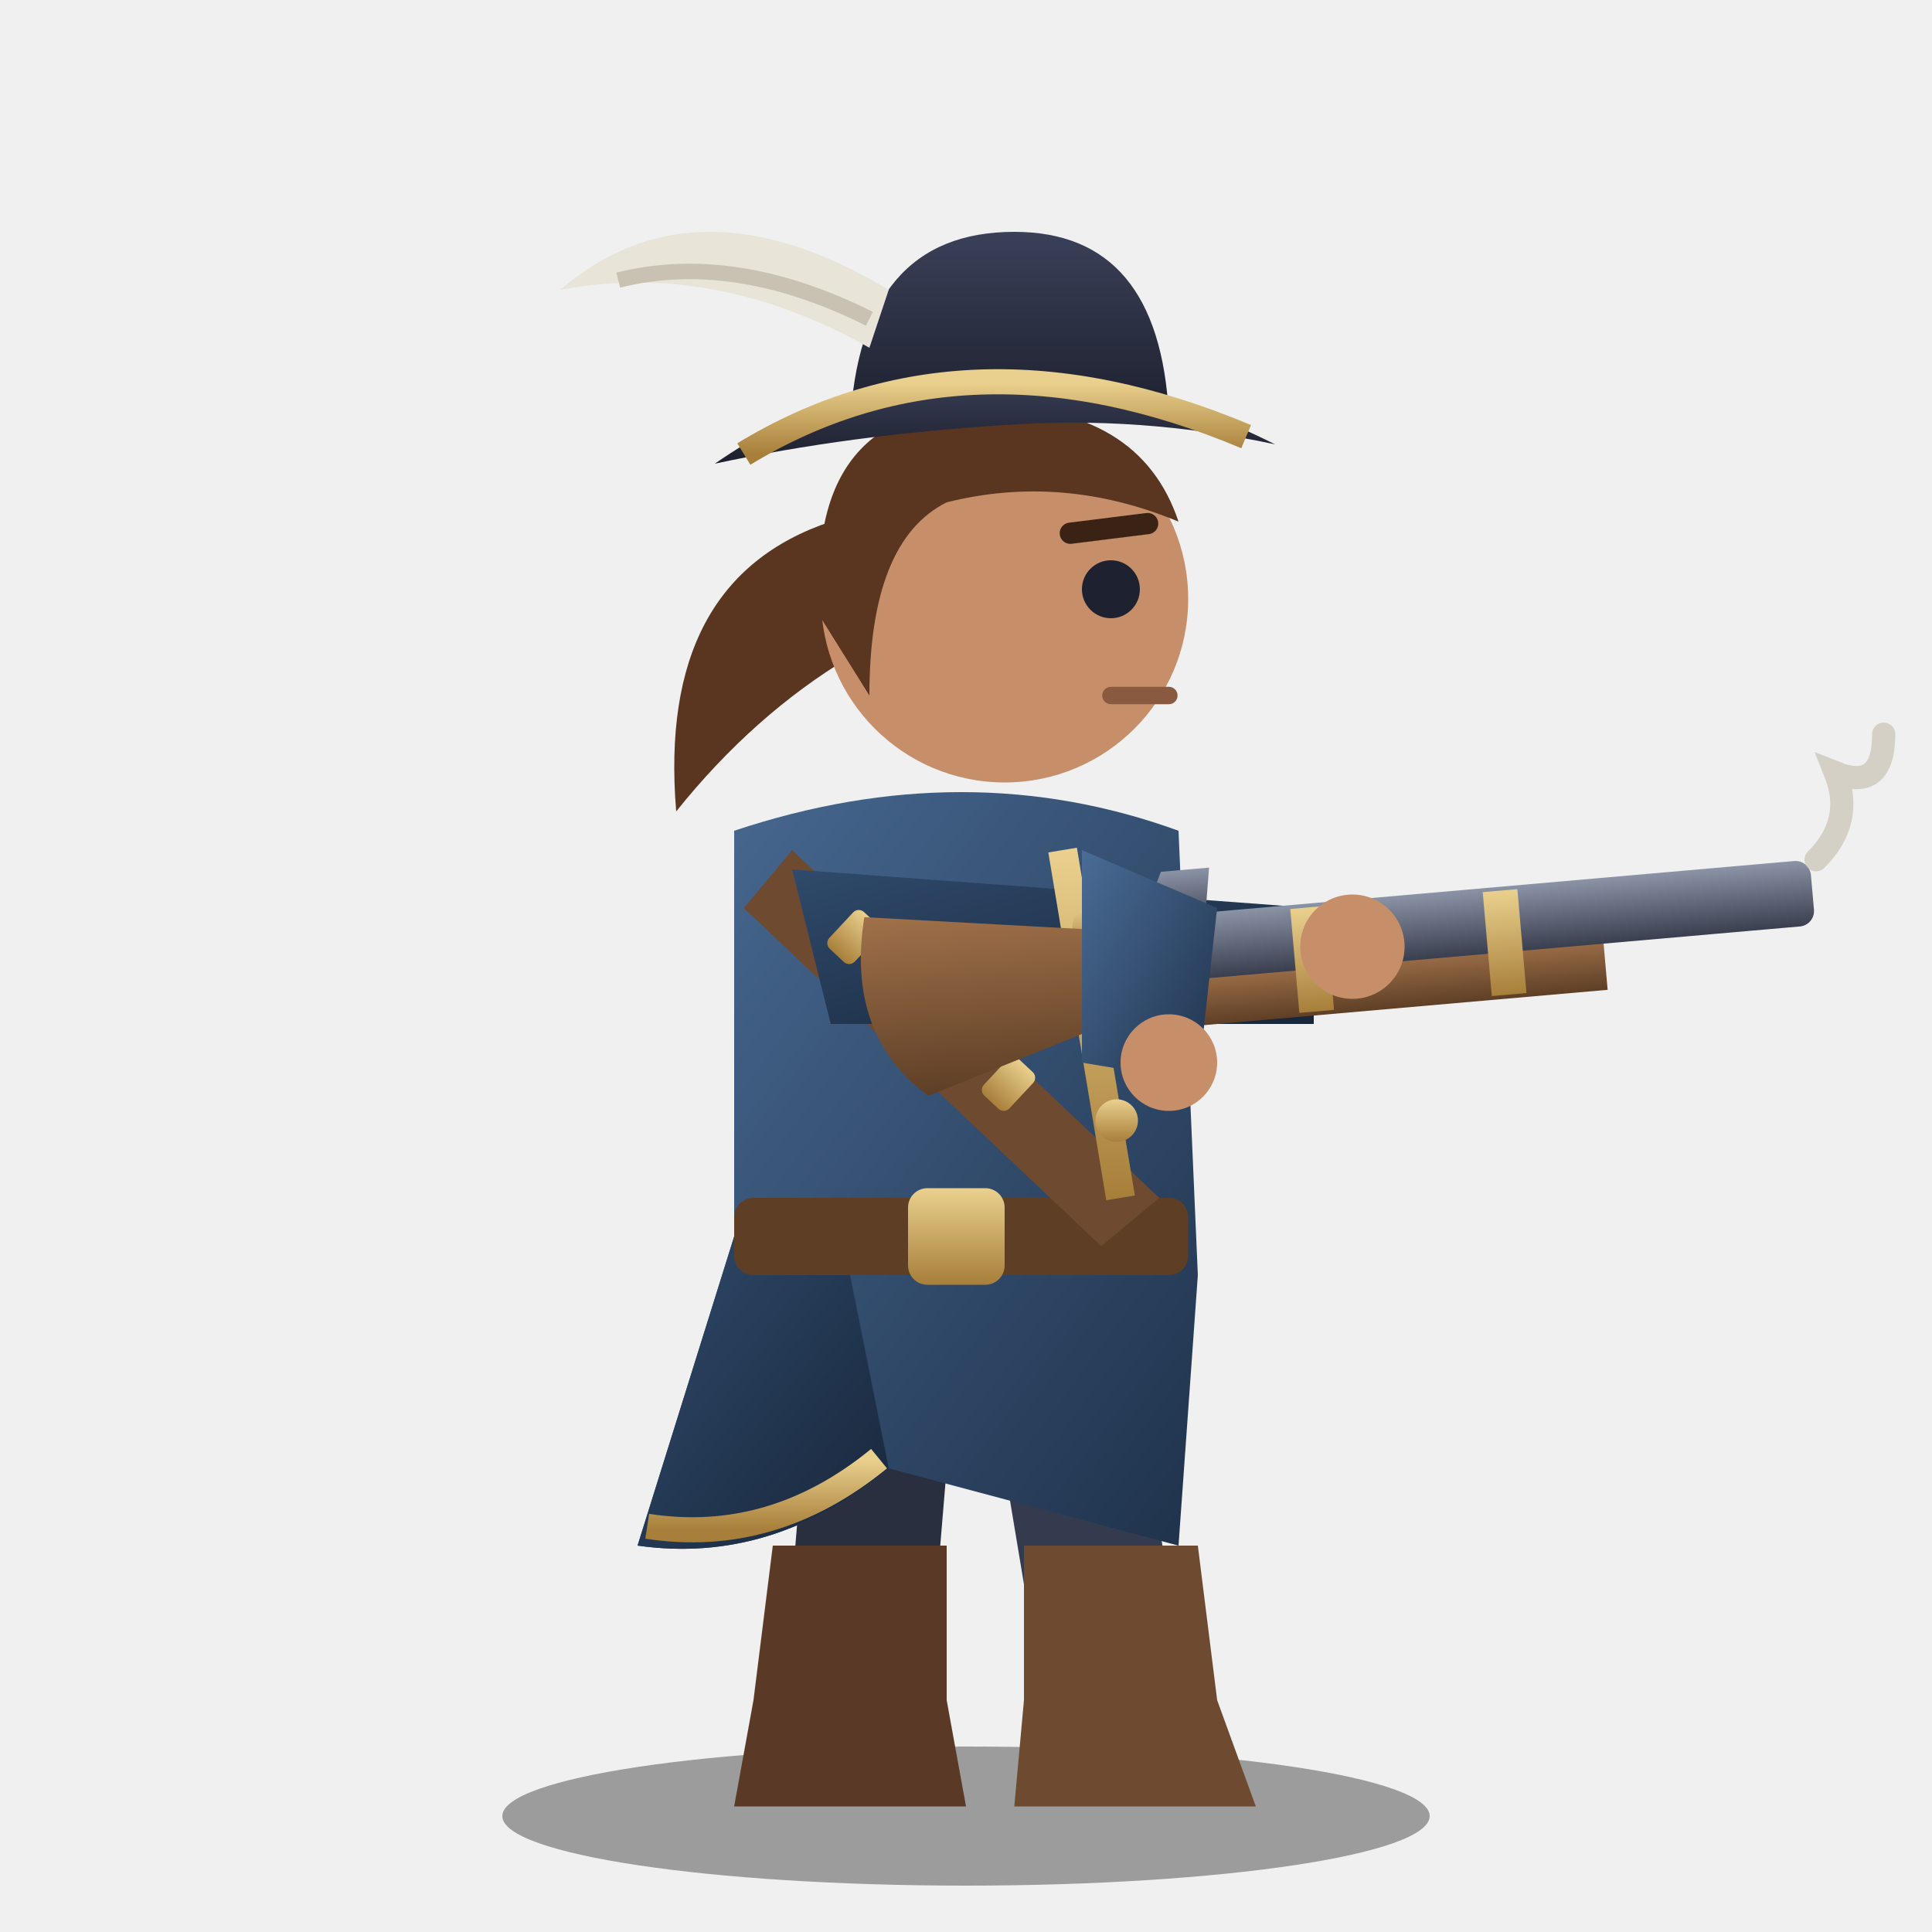
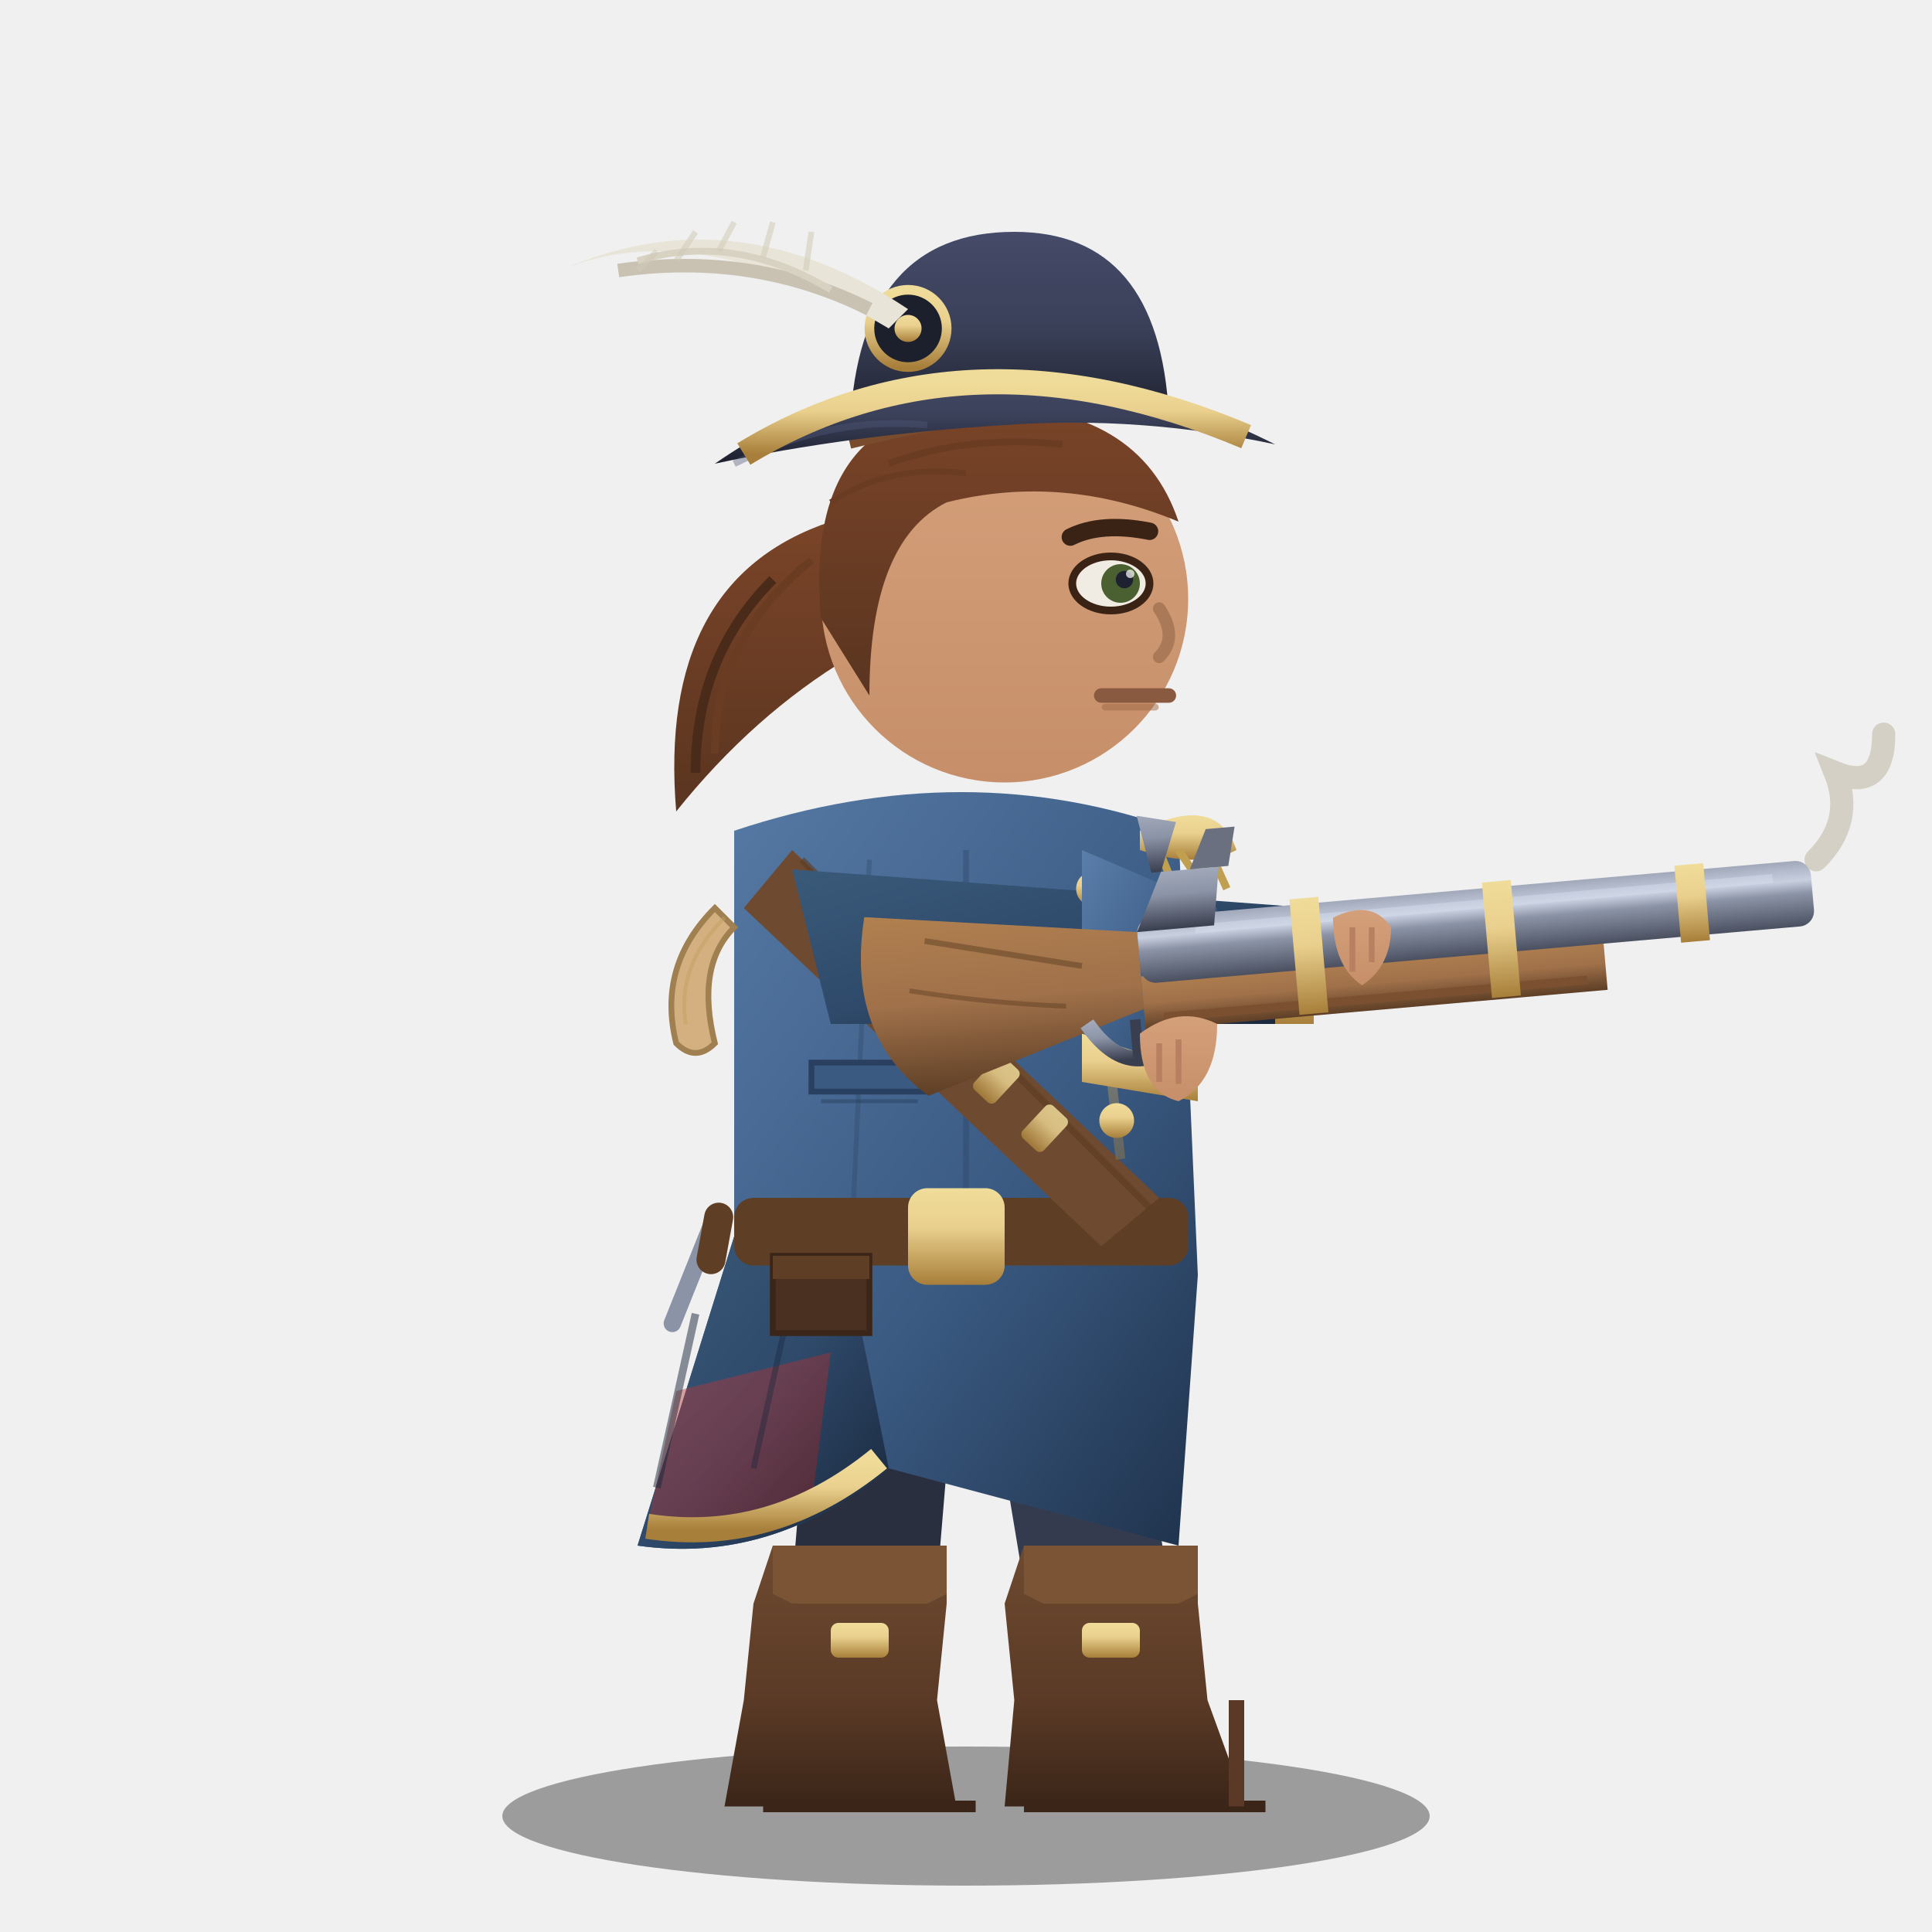
<svg xmlns="http://www.w3.org/2000/svg" viewBox="0 0 100 100" width="512" height="512" data-hand="60.5,55">
  <defs>
-     <linearGradient id="coat" x1="0" y1="0" x2="1" y2="1">
-       <stop offset="0" stop-color="#4a6c96" />
+     <linearGradient id="mh-coat" x1="0" y1="0" x2="1" y2="1">
+       <stop offset="0" stop-color="#5a7faa" />
+       <stop offset=".3" stop-color="#4a6c96" />
+       <stop offset=".6" stop-color="#3a5a82" />
      <stop offset="1" stop-color="#1f324b" />
    </linearGradient>
-     <linearGradient id="coatD" x1="0" y1="0" x2="1" y2="1">
-       <stop offset="0" stop-color="#2f4a6b" />
+     <linearGradient id="mh-coatD" x1="0" y1="0" x2="1" y2="1">
+       <stop offset="0" stop-color="#3a5a7a" />
+       <stop offset=".5" stop-color="#2f4a6b" />
      <stop offset="1" stop-color="#18263a" />
    </linearGradient>
-     <linearGradient id="gold" x1="0" y1="0" x2="0" y2="1">
-       <stop offset="0" stop-color="#ead08e" />
+     <linearGradient id="mh-lining" x1="0" y1="0" x2="1" y2="1">
+       <stop offset="0" stop-color="#c44040" />
+       <stop offset="1" stop-color="#8a2020" />
+     </linearGradient>
+     <linearGradient id="mh-gold" x1="0" y1="0" x2="0" y2="1">
+       <stop offset="0" stop-color="#f0dc9a" />
+       <stop offset=".4" stop-color="#ead08e" />
      <stop offset="1" stop-color="#a77f3a" />
    </linearGradient>
-     <linearGradient id="wood" x1="0" y1="0" x2="0" y2="1">
-       <stop offset="0" stop-color="#a0714a" />
+     <linearGradient id="mh-wood" x1="0" y1="0" x2="0" y2="1">
+       <stop offset="0" stop-color="#b08050" />
+       <stop offset=".5" stop-color="#a0714a" />
      <stop offset="1" stop-color="#5e3f26" />
    </linearGradient>
-     <linearGradient id="iron" x1="0" y1="0" x2="0" y2="1">
-       <stop offset="0" stop-color="#8b93a6" />
+     <linearGradient id="mh-iron" x1="0" y1="0" x2="0" y2="1">
+       <stop offset="0" stop-color="#a0a8ba" />
+       <stop offset=".4" stop-color="#8b93a6" />
      <stop offset="1" stop-color="#3a3f4f" />
    </linearGradient>
-     <linearGradient id="hat" x1="0" y1="0" x2="0" y2="1">
-       <stop offset="0" stop-color="#3a4058" />
+     <linearGradient id="mh-hat" x1="0" y1="0" x2="0" y2="1">
+       <stop offset="0" stop-color="#454b68" />
+       <stop offset=".5" stop-color="#3a4058" />
      <stop offset="1" stop-color="#1c1f2c" />
+     </linearGradient>
+     <linearGradient id="mh-boot" x1="0" y1="0" x2="0" y2="1">
+       <stop offset="0" stop-color="#6e4a30" />
+       <stop offset=".6" stop-color="#5a3a26" />
+       <stop offset="1" stop-color="#3a2518" />
+     </linearGradient>
+     <linearGradient id="mh-skin" x1="0" y1="0" x2="0" y2="1">
+       <stop offset="0" stop-color="#d4a07a" />
+       <stop offset="1" stop-color="#c68f6a" />
+     </linearGradient>
+     <linearGradient id="mh-hair" x1="0" y1="0" x2="0" y2="1">
+       <stop offset="0" stop-color="#7a4428" />
+       <stop offset="1" stop-color="#5a3520" />
+     </linearGradient>
+     <linearGradient id="mh-barrel" x1="0" y1="0" x2="0" y2="1">
+       <stop offset="0" stop-color="#a0a8ba" />
+       <stop offset=".3" stop-color="#c8d0e0" />
+       <stop offset=".5" stop-color="#8b93a6" />
+       <stop offset="1" stop-color="#4a5060" />
    </linearGradient>
  </defs>
  <ellipse cx="50" cy="94" rx="24" ry="3.6" fill="#000" opacity=".35" />
-   <g stroke="none" stroke-width="1.5" stroke-linejoin="round" stroke-linecap="round">
-     <path d="M43 27 Q34 30 35 42 Q39 37 44 34 Z" fill="#5a3520" />
+   <g stroke="none">
+     <path d="M43 27 Q34 30 35 42 Q39 37 44 34 Z" fill="url(#mh-hair)" />
+     <path d="M40 30 Q36 34 36 40" stroke="#4a2a18" stroke-width=".5" fill="none" />
+     <path d="M42 29 Q37 33 37 39" stroke="#6a3c22" stroke-width=".4" fill="none" />
    <path d="M42 70 h7.5 l-1 12 h-7.5 z" fill="#2a2f3f" />
-     <path d="M40 80 h9 v8 l1 5.5 h-12 l1 -5.5 z" fill="#5a3a26" />
+     <path d="M40 80 h9 v3 l-.5 5 l1 5.5 h-12 l1 -5.5 l.5 -5 z" fill="url(#mh-boot)" />
+     <path d="M40 80 h9 v2.5 l-1 .5 h-7 l-1 -.5 z" fill="#7a5434" />
+     <rect x="43" y="84" width="3" height="1.8" rx=".4" fill="url(#mh-gold)" />
+     <path d="M39.5 93.5 h11" stroke="#3a2518" stroke-width=".6" />
    <path d="M51 70 h7.5 l2 12 h-7.5 z" fill="#353b4f" />
-     <path d="M53 80 h9 l1 8 l2 5.5 h-12.5 l.5 -5.5 z" fill="#6e4a30" />
-     <path d="M38 43 Q50 39 61 43 L62 66 L61 80 L46 76 Q40 81 33 80 L38 64 Z" fill="url(#coat)" />
-     <path d="M38 64 L33 80 Q40 81 46 76 L44 66 Z" fill="url(#coatD)" />
-     <rect x="38" y="62" width="23.5" height="4" rx="1" fill="#5e3f26" />
-     <rect x="47" y="61.5" width="5" height="5" rx="1" fill="url(#gold)" />
+     <path d="M53 80 h9 v3 l.5 5 l2 5.5 h-12.5 l.5 -5.5 l-.5 -5 z" fill="url(#mh-boot)" />
+     <path d="M53 80 h9 v2.5 l-1 .5 h-7 l-1 -.5 z" fill="#7a5434" />
+     <rect x="56" y="84" width="3" height="1.8" rx=".4" fill="url(#mh-gold)" />
+     <path d="M53 93.5 h12.5" stroke="#3a2518" stroke-width=".6" />
+     <path d="M64 88 v5.5" stroke="#5a3a26" stroke-width=".8" />
+     <path d="M38 43 Q50 39 61 43 L62 66 L61 80 L46 76 Q40 81 33 80 L38 64 Z" fill="url(#mh-coat)" />
+     <path d="M38 64 L33 80 Q40 81 46 76 L44 66 Z" fill="url(#mh-coatD)" />
+     <path d="M35 72 L33.5 79 Q38 80 42 78 L43 70 Z" fill="url(#mh-lining)" opacity=".45" />
+     <path d="M36 68 L34 77" stroke="#18263a" stroke-width=".4" opacity=".5" />
+     <path d="M41 67 L39 76" stroke="#18263a" stroke-width=".3" opacity=".4" />
+     <path d="M33.5 79 Q40 80 45.5 75.5" stroke="url(#mh-gold)" stroke-width="1.3" fill="none" />
+     <path d="M50 44 L50 66" stroke="#2a4060" stroke-width=".3" opacity=".35" />
+     <path d="M45 44.5 L44 66" stroke="#2a4060" stroke-width=".25" opacity=".3" />
+     <path d="M42 55 h6 v1.5 h-6 z" fill="#3a5a82" stroke="#2a4060" stroke-width=".3" />
+     <path d="M42.5 57 h5" stroke="#2a4060" stroke-width=".2" opacity=".5" />
+     <rect x="38" y="62" width="23.5" height="3.5" rx="1" fill="#5e3f26" />
+     <rect x="47" y="61.5" width="5" height="5" rx="1" fill="url(#mh-gold)" />
+     <path d="M40 65 h5 v4 h-5 z" fill="#4a3020" stroke="#3a2518" stroke-width=".3" />
+     <path d="M40 65 h5 v1.2 h-5 z" fill="#5e3f26" />
+     <path d="M37 63 l-2.2 5.5" stroke="#8b93a6" stroke-width=".9" stroke-linecap="round" />
+     <path d="M37.2 63 l-.4 2.2" stroke="#5e3f26" stroke-width="1.5" stroke-linecap="round" />
    <path d="M41 44 L60 62 L57 64.5 L38.5 47 Z" fill="#6e4a30" />
-     <path d="M41 45 L68 47 L68 53 L43 53 Z" fill="url(#coatD)" />
-     <circle cx="52" cy="31" r="9.5" fill="#c68f6a" />
-     <path d="M42.5 32 Q41.5 21 51 21 Q59 21 61 27 Q55 24.5 49 26 Q45 28 45 36 Z" fill="#5a3520" />
-     <path d="M44 22 Q44.5 12 52.5 12 Q60 12 60.5 21.5 Z" fill="url(#hat)" />
-     <path d="M37 24 Q50 15 66 23 Q59 21.5 52 22 Q44 22.5 37 24 Z" fill="url(#hat)" />
+     <path d="M41.5 44.5 L59.5 62.5" stroke="#5a3a20" stroke-width=".35" opacity=".6" />
+     <g fill="url(#mh-gold)" opacity=".85">
+       <rect x="43.3" y="47.2" width="1.5" height="2.3" rx=".3" transform="rotate(43 44 48.4)" />
+       <rect x="45.8" y="49.7" width="1.5" height="2.3" rx=".3" transform="rotate(43 46.5 50.9)" />
+       <rect x="48.3" y="52.2" width="1.5" height="2.3" rx=".3" transform="rotate(43 49 53.4)" />
+       <rect x="50.8" y="54.7" width="1.5" height="2.3" rx=".3" transform="rotate(43 51.5 55.9)" />
+       <rect x="53.3" y="57.2" width="1.5" height="2.3" rx=".3" transform="rotate(43 54 58.4)" />
+     </g>
+     <path d="M37 47 Q34 50 35 54 Q36 55 37 54 Q36 50 38 48 Z" fill="#d4b080" stroke="#a08050" stroke-width=".3" />
+     <path d="M37.5 47.5 Q35 50 35.5 53" stroke="#c0a060" stroke-width=".2" fill="none" opacity=".5" />
+     <path d="M41 45 L68 47 L68 53 L43 53 Z" fill="url(#mh-coatD)" />
+     <path d="M66 47 h2 v6 h-2 z" fill="url(#mh-gold)" />
+     <path d="M59 43 Q63 41 64 44 Q62 45 59 44 Z" fill="url(#mh-gold)" />
+     <g stroke="#c0a050" stroke-width=".4" fill="none">
+       <path d="M60 44 l1 2.5" />
+       <path d="M61 44 l1.5 2.2" />
+       <path d="M62.5 43.8 l1 2.2" />
+     </g>
+     <path d="M56.3 45 L58 60" stroke="url(#mh-gold)" stroke-width=".5" opacity=".4" />
+     <g fill="url(#mh-gold)">
+       <circle cx="56.6" cy="46" r=".9" />
+       <circle cx="57" cy="50" r=".9" />
+       <circle cx="57.4" cy="54" r=".9" />
+       <circle cx="57.8" cy="58" r=".9" />
+     </g>
+     <ellipse cx="52" cy="31" rx="9.5" ry="9.5" fill="url(#mh-skin)" />
+     <path d="M42.5 32 Q41.5 21 51 21 Q59 21 61 27 Q55 24.5 49 26 Q45 28 45 36 Z" fill="url(#mh-hair)" />
+     <path d="M44 23 Q48 22 52 21.5" stroke="#7a4c2e" stroke-width=".45" fill="none" />
+     <path d="M46 24 Q50 22.5 55 23" stroke="#6a3c22" stroke-width=".35" fill="none" />
+     <path d="M43 26 Q46 24 50 24.5" stroke="#6a3c22" stroke-width=".3" fill="none" />
+     <path d="M44 22 Q44.5 12 52.5 12 Q60 12 60.5 21.5 Z" fill="url(#mh-hat)" />
+     <path d="M37 24 Q50 15 66 23 Q59 21.5 52 22 Q44 22.5 37 24 Z" fill="url(#mh-hat)" />
+     <path d="M38 24 Q43 21.5 48 22" stroke="#505878" stroke-width=".35" fill="none" opacity=".4" />
  </g>
-   <path d="M38.5 23.5 Q50 16.5 64.5 22.6" stroke="url(#gold)" stroke-width="1.3" fill="none" />
-   <path d="M46 15 Q36 9 29 15 Q37 13.5 45 18 Z" fill="#e9e4d8" stroke="none" stroke-width="1.1" stroke-linejoin="round" />
-   <path d="M45 16.5 Q38 13 32 14.5" stroke="#c9c2b2" stroke-width=".8" fill="none" />
-   <circle cx="57.5" cy="30.5" r="1.5" fill="#1d2130" />
-   <path d="M55.4 27.6 l4 -.5" stroke="#3a2214" stroke-width="1.1" stroke-linecap="round" />
-   <path d="M57.5 36 h3" stroke="#8a5a40" stroke-width=".9" stroke-linecap="round" />
-   <path d="M55 44 L58 62" stroke="url(#gold)" stroke-width="1.5" />
-   <g fill="url(#gold)" stroke="none" stroke-width=".6">
-     <circle cx="56.6" cy="48" r="1.1" />
-     <circle cx="57.2" cy="53" r="1.1" />
-     <circle cx="57.8" cy="58" r="1.1" />
+   <path d="M38.5 23.5 Q50 16.5 64.5 22.6" stroke="url(#mh-gold)" stroke-width="1.3" fill="none" />
+   <circle cx="47" cy="17" r="2" fill="#1c1f2c" stroke="url(#mh-gold)" stroke-width=".5" />
+   <circle cx="47" cy="17" r=".7" fill="url(#mh-gold)" />
+   <path d="M47 16 Q38 10 29 14 Q36 11 46 17 Z" fill="#e9e4d8" />
+   <path d="M45 16 Q39 13 32 14" stroke="#c9c2b2" stroke-width=".7" fill="none" />
+   <path d="M43 15 Q38 12 33 13.5" stroke="#d8d2c2" stroke-width=".35" fill="none" />
+   <g stroke="#d0cab8" stroke-width=".3" fill="none" opacity=".55">
+     <path d="M36 12 l-1 1.5" />
+     <path d="M38 11.5 l-.8 1.5" />
+     <path d="M40 11.5 l-.5 1.8" />
+     <path d="M42 12 l-.3 2" />
+     <path d="M34 13 l-1 1" />
  </g>
-   <g fill="url(#gold)">
-     <rect x="43.3" y="47.2" width="1.8" height="2.6" rx=".4" transform="rotate(43 44.2 48.5)" />
-     <rect x="47.3" y="51" width="1.8" height="2.6" rx=".4" transform="rotate(43 48.2 52.3)" />
-     <rect x="51.3" y="54.8" width="1.8" height="2.6" rx=".4" transform="rotate(43 52.2 56.1)" />
+   <ellipse cx="57.5" cy="30.2" rx="2" ry="1.4" fill="#f0ece4" stroke="#3a2214" stroke-width=".4" />
+   <circle cx="58" cy="30.2" r="1" fill="#4a6030" />
+   <circle cx="58.2" cy="30" r=".45" fill="#1d2130" />
+   <circle cx="58.5" cy="29.7" r=".22" fill="#fff" opacity=".7" />
+   <path d="M55.4 27.8 Q57 27 59.5 27.5" stroke="#3a2214" stroke-width=".9" stroke-linecap="round" fill="none" />
+   <path d="M60 31.5 Q61 33 60 34" stroke="#aa7a58" stroke-width=".65" fill="none" stroke-linecap="round" />
+   <path d="M57 36 h3.5" stroke="#8a5a40" stroke-width=".75" stroke-linecap="round" />
+   <path d="M57.2 36.6 h2.6" stroke="#a06848" stroke-width=".35" opacity=".5" stroke-linecap="round" />
+   <path d="M56 44 L63 47 L62 56 L56 55 Z" fill="url(#mh-coat)" />
+   <path d="M56 53.5 L62 55.5 L62 57 L56 56 Z" fill="url(#mh-gold)" />
+   <g transform="rotate(-5 56 50)" stroke="none">
+     <path class="wpn" d="M45 46.5 L59 48.5 L59 52.5 L47.5 56 Q43.5 52.5 45 46.5 Z" fill="url(#mh-wood)" />
+     <path class="wpn" d="M48 48 Q52 49 56 50" stroke="#4a2f18" stroke-width=".3" fill="none" opacity=".4" />
+     <path class="wpn" d="M47 50.5 Q51 51.5 55 52" stroke="#4a2f18" stroke-width=".25" fill="none" opacity=".35" />
+     <rect class="wpn" x="59" y="50.8" width="24" height="2.8" fill="url(#mh-wood)" />
+     <path class="wpn" d="M60 53 h22" stroke="#7a5030" stroke-width=".45" />
+     <rect class="wpn" x="59" y="47.8" width="35" height="3.4" rx=".8" fill="url(#mh-barrel)" />
+     <path class="wpn" d="M62 48.6 h30" stroke="#d8e0f0" stroke-width=".45" opacity=".45" />
+     <rect class="wpn" x="67" y="47.5" width="1.5" height="6" fill="url(#mh-gold)" />
+     <rect class="wpn" x="77" y="47.5" width="1.5" height="6" fill="url(#mh-gold)" />
+     <rect class="wpn" x="87" y="47.5" width="1.5" height="4" fill="url(#mh-gold)" />
+     <path class="wpn" d="M59 48.5 l1.5 -3 h3 l-.5 3 z" fill="url(#mh-iron)" />
+     <path class="wpn" d="M62 45.5 l1 -2 h1.5 l-.5 2 z" fill="#6a7080" />
+     <path class="wpn" d="M60 45.5 l-.5 -3 l2 .5 l-1 2.5 z" fill="url(#mh-iron)" />
+     <path class="wpn" d="M56 53 Q58 56.5 61 54" fill="none" stroke="url(#mh-iron)" stroke-width=".8" />
+     <path class="wpn" d="M58.5 53 v2" stroke="#3a3f4f" stroke-width=".55" />
  </g>
-   <path d="M33.5 79 Q40 80 45.5 75.5" stroke="url(#gold)" stroke-width="1.3" fill="none" />
-   <g transform="rotate(-5 56 50)" stroke="none" stroke-width="1.3" stroke-linejoin="round">
-     <path class="wpn" d="M45 46.5 L59 48.5 L59 52.5 L47.5 56 Q43.5 52.5 45 46.5 Z" fill="url(#wood)" />
-     <rect class="wpn" x="59" y="50.8" width="24" height="2.8" fill="url(#wood)" />
-     <rect class="wpn" x="59" y="47.8" width="35" height="3.4" rx=".8" fill="url(#iron)" />
-     <rect class="wpn" x="67" y="48" width="1.8" height="5.4" fill="url(#gold)" stroke-width=".8" />
-     <rect class="wpn" x="77" y="48" width="1.8" height="5.4" fill="url(#gold)" stroke-width=".8" />
-     <path class="wpn" d="M59 48.5 l1.5 -3 h2.5 l-.5 3 z" fill="url(#iron)" />
-     <path class="wpn" d="M60 53 q1.5 3 3.5 1" fill="none" stroke-width="1" />
-   </g>
-   <circle cx="70" cy="49" r="2.7" fill="#c68f6a" stroke="none" stroke-width="1.2" />
-   <path d="M56 44 L63 47 L62 56 L56 55 Z" fill="url(#coat)" stroke="none" stroke-width="1.4" stroke-linejoin="round" />
-   <circle cx="60.5" cy="55" r="2.5" fill="#c68f6a" stroke="none" stroke-width="1.2" />
+   <path d="M69 47.5 Q71 46.5 72 48 Q72 50 70.5 51 Q69 50 69 47.5 Z" fill="url(#mh-skin)" />
+   <path d="M70 48 v2.3 M71 48 v1.8" stroke="#b88060" stroke-width=".3" />
+   <path d="M59 53.5 Q61 52 63 53 Q63 56 61 57 Q59 56.5 59 53.5 Z" fill="url(#mh-skin)" />
+   <path d="M60 54 v2 M61 53.8 v2.3" stroke="#b88060" stroke-width=".3" />
  <path class="wpn" d="M94 44.5 q2 -2 1 -4.5 q2.5 1 2.5 -2" stroke="#c9c2b2" stroke-width="1.2" fill="none" opacity=".7" stroke-linecap="round" />
</svg>
